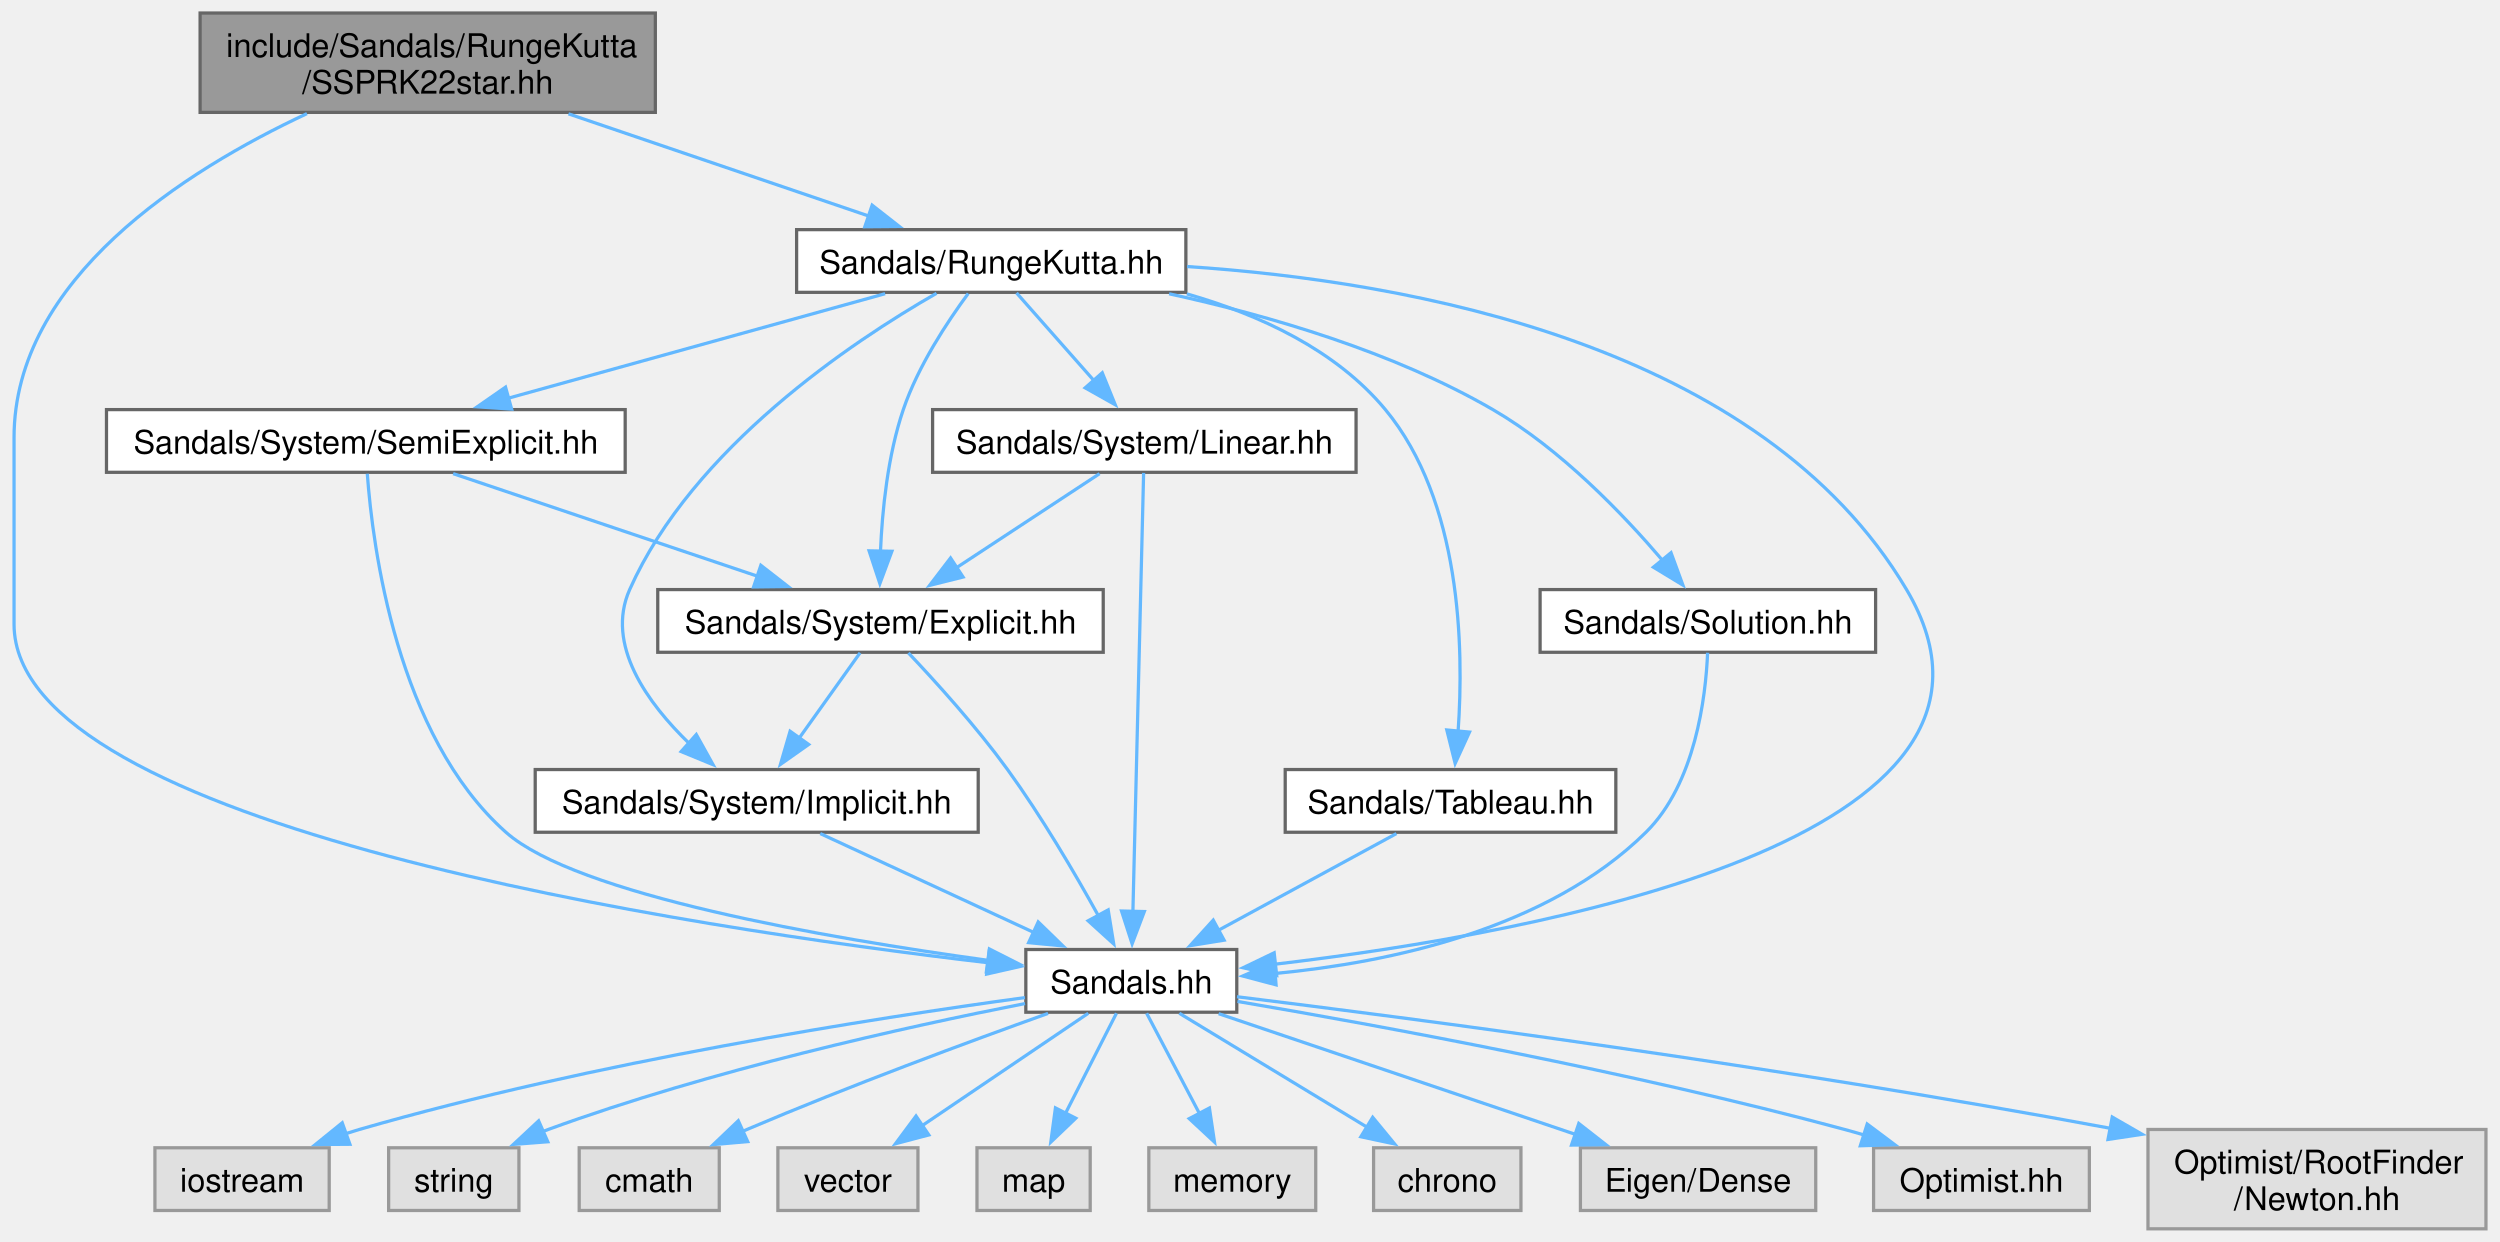
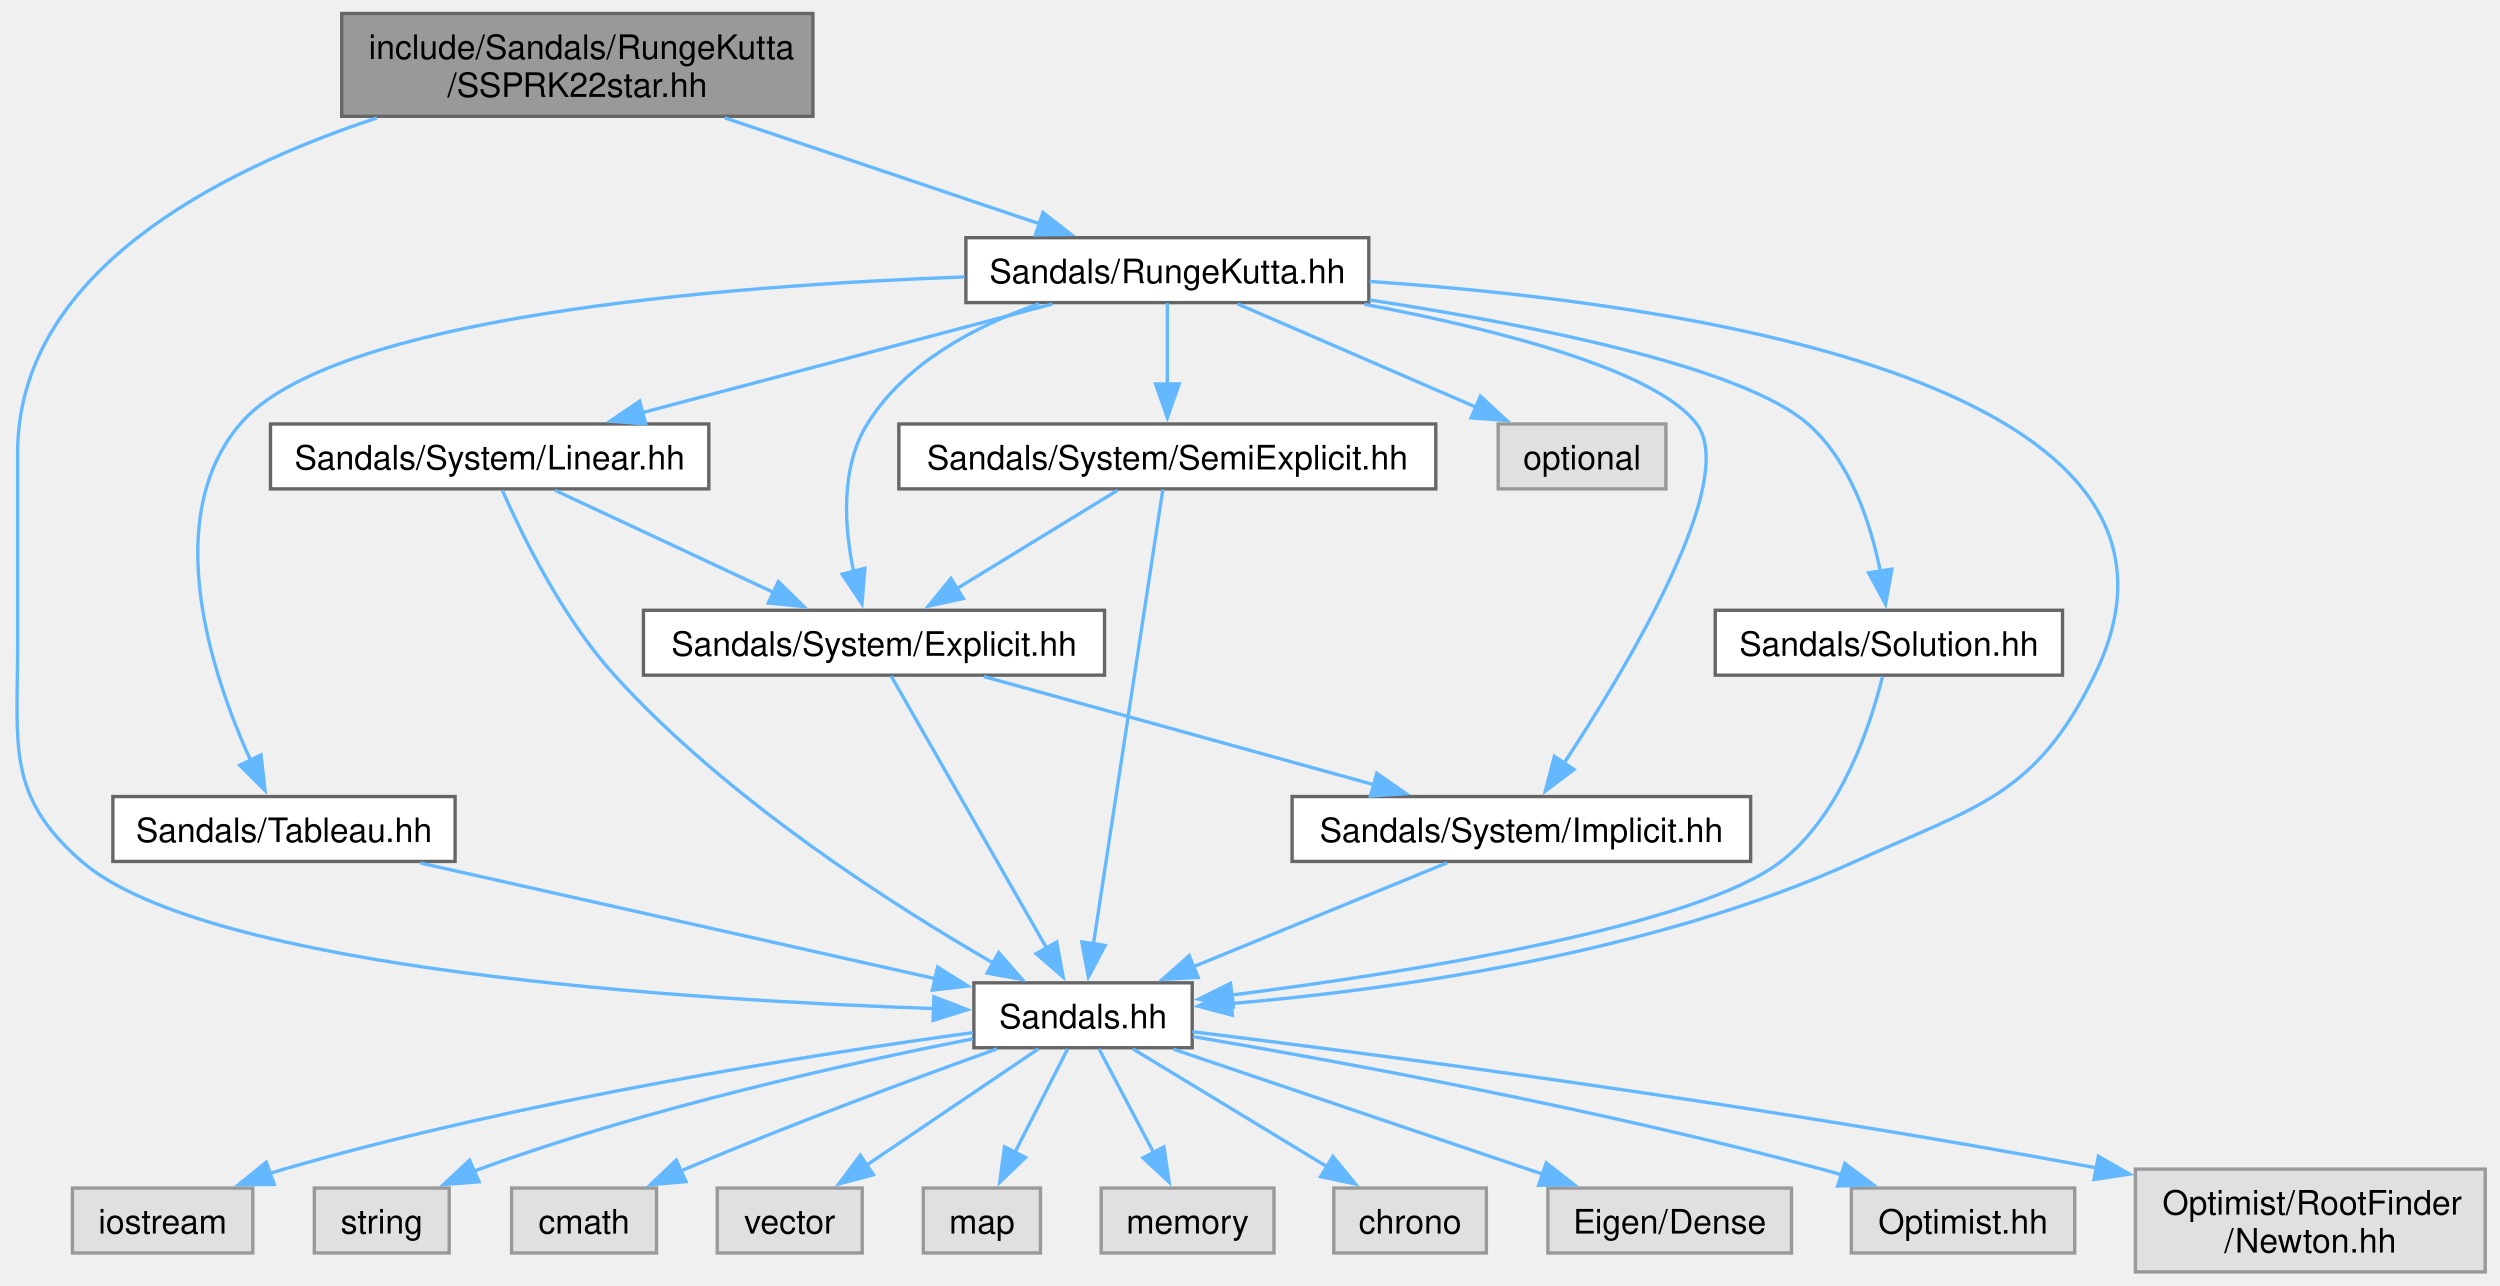
- <svg xmlns="http://www.w3.org/2000/svg" xmlns:xlink="http://www.w3.org/1999/xlink" width="767pt" height="381pt" viewBox="0.00 0.00 766.88 381.25">
+ <svg xmlns="http://www.w3.org/2000/svg" xmlns:xlink="http://www.w3.org/1999/xlink" width="741pt" height="381pt" viewBox="0.00 0.00 740.71 381.25">
  <g id="graph0" class="graph" transform="scale(1 1) rotate(0) translate(4 377.25)">
    <g id="Node000001" class="node">
      <g id="a_Node000001">
        <a xlink:title=" ">
-           <polygon fill="#999999" stroke="#666666" points="196.88,-373.25 57.12,-373.25 57.12,-342.75 196.88,-342.75 196.88,-373.25" />
-           <text text-anchor="start" x="65.12" y="-359.75" font-family="Helvetica,sans-Serif" font-size="10.00">include/Sandals/RungeKutta</text>
-           <text text-anchor="middle" x="127" y="-348.5" font-family="Helvetica,sans-Serif" font-size="10.00">/SSPRK22star.hh</text>
+           <polygon fill="#999999" stroke="#666666" points="236.71,-373.25 96.96,-373.25 96.96,-342.75 236.71,-342.75 236.71,-373.25" />
+           <text text-anchor="start" x="104.96" y="-359.75" font-family="Helvetica,sans-Serif" font-size="10.00">include/Sandals/RungeKutta</text>
+           <text text-anchor="middle" x="166.84" y="-348.5" font-family="Helvetica,sans-Serif" font-size="10.00">/SSPRK22star.hh</text>
        </a>
      </g>
    </g>
    <g id="Node000002" class="node">
      <g id="a_Node000002">
        <a xlink:href="_sandals_8hh.html" target="_top" xlink:title=" ">
-           <polygon fill="white" stroke="#666666" points="375.38,-85.75 310.62,-85.75 310.62,-66.5 375.38,-66.5 375.38,-85.75" />
-           <text text-anchor="middle" x="343" y="-72.25" font-family="Helvetica,sans-Serif" font-size="10.00">Sandals.hh</text>
+           <polygon fill="white" stroke="#666666" points="349.21,-85.75 284.46,-85.75 284.46,-66.5 349.21,-66.5 349.21,-85.75" />
+           <text text-anchor="middle" x="316.84" y="-72.25" font-family="Helvetica,sans-Serif" font-size="10.00">Sandals.hh</text>
        </a>
      </g>
    </g>
    <g id="edge1_Node000001_Node000002" class="edge">
      <g id="a_edge1_Node000001_Node000002">
        <a xlink:title=" ">
-           <path fill="none" stroke="#63b8ff" d="M89.92,-342.37C52.44,-324.86 0,-291.64 0,-242.88 0,-242.88 0,-242.88 0,-185.62 0,-123.56 206.74,-92.47 299.21,-81.66" />
-           <polygon fill="#63b8ff" stroke="#63b8ff" points="299.38,-85.17 308.92,-80.56 298.59,-78.21 299.38,-85.17" />
+           <path fill="none" stroke="#63b8ff" d="M107.38,-342.27C59.75,-326.5 0.84,-296.21 0.84,-242.88 0.84,-242.88 0.84,-242.88 0.84,-185.62 0.84,-156.01 -2.52,-141.18 19.84,-121.75 56.82,-89.61 199.58,-80.61 272.87,-78.1" />
+           <polygon fill="#63b8ff" stroke="#63b8ff" points="272.61,-81.61 282.5,-77.79 272.39,-74.61 272.61,-81.61" />
        </a>
      </g>
    </g>
    <g id="Node000013" class="node">
      <g id="a_Node000013">
        <a xlink:href="_runge_kutta_8hh.html" target="_top" xlink:title=" ">
-           <polygon fill="white" stroke="#666666" points="359.75,-306.75 240.25,-306.75 240.25,-287.5 359.75,-287.5 359.75,-306.75" />
-           <text text-anchor="middle" x="300" y="-293.25" font-family="Helvetica,sans-Serif" font-size="10.00">Sandals/RungeKutta.hh</text>
+           <polygon fill="white" stroke="#666666" points="401.59,-306.75 282.09,-306.75 282.09,-287.5 401.59,-287.5 401.59,-306.75" />
+           <text text-anchor="middle" x="341.84" y="-293.25" font-family="Helvetica,sans-Serif" font-size="10.00">Sandals/RungeKutta.hh</text>
        </a>
      </g>
    </g>
    <g id="edge12_Node000001_Node000013" class="edge">
      <g id="a_edge12_Node000001_Node000013">
        <a xlink:title=" ">
-           <path fill="none" stroke="#63b8ff" d="M170.21,-342.3C198.62,-332.63 235.43,-320.1 262.59,-310.86" />
-           <polygon fill="#63b8ff" stroke="#63b8ff" points="263.44,-314.26 271.78,-307.73 261.19,-307.64 263.44,-314.26" />
+           <path fill="none" stroke="#63b8ff" d="M210.55,-342.3C239.29,-332.63 276.52,-320.1 303.99,-310.86" />
+           <polygon fill="#63b8ff" stroke="#63b8ff" points="304.95,-314.23 313.31,-307.72 302.71,-307.59 304.95,-314.23" />
        </a>
      </g>
    </g>
    <g id="Node000003" class="node">
      <g id="a_Node000003">
        <a xlink:title=" ">
-           <polygon fill="#e0e0e0" stroke="#999999" points="96.75,-24.88 43.25,-24.88 43.25,-5.63 96.75,-5.63 96.75,-24.88" />
-           <text text-anchor="middle" x="70" y="-11.38" font-family="Helvetica,sans-Serif" font-size="10.00">iostream</text>
+           <polygon fill="#e0e0e0" stroke="#999999" points="70.59,-24.88 17.09,-24.88 17.09,-5.63 70.59,-5.63 70.59,-24.88" />
+           <text text-anchor="middle" x="43.84" y="-11.38" font-family="Helvetica,sans-Serif" font-size="10.00">iostream</text>
        </a>
      </g>
    </g>
    <g id="edge2_Node000002_Node000003" class="edge">
      <g id="a_edge2_Node000002_Node000003">
        <a xlink:title=" ">
-           <path fill="none" stroke="#63b8ff" d="M310.34,-70.99C264.21,-64.69 177.59,-51.2 106,-30.5 104.62,-30.1 103.22,-29.67 101.81,-29.21" />
-           <polygon fill="#63b8ff" stroke="#63b8ff" points="103.11,-25.96 92.51,-25.88 100.75,-32.55 103.11,-25.96" />
+           <path fill="none" stroke="#63b8ff" d="M284.18,-70.99C238.05,-64.69 151.43,-51.2 79.84,-30.5 78.46,-30.1 77.06,-29.67 75.65,-29.21" />
+           <polygon fill="#63b8ff" stroke="#63b8ff" points="76.95,-25.96 66.35,-25.88 74.59,-32.55 76.95,-25.96" />
        </a>
      </g>
    </g>
    <g id="Node000004" class="node">
      <g id="a_Node000004">
        <a xlink:title=" ">
-           <polygon fill="#e0e0e0" stroke="#999999" points="155,-24.88 115,-24.88 115,-5.63 155,-5.63 155,-24.88" />
-           <text text-anchor="middle" x="135" y="-11.38" font-family="Helvetica,sans-Serif" font-size="10.00">string</text>
+           <polygon fill="#e0e0e0" stroke="#999999" points="128.84,-24.88 88.84,-24.88 88.84,-5.63 128.84,-5.63 128.84,-24.88" />
+           <text text-anchor="middle" x="108.84" y="-11.38" font-family="Helvetica,sans-Serif" font-size="10.00">string</text>
        </a>
      </g>
    </g>
    <g id="edge3_Node000002_Node000004" class="edge">
      <g id="a_edge3_Node000002_Node000004">
        <a xlink:title=" ">
-           <path fill="none" stroke="#63b8ff" d="M310.37,-69.16C274.01,-62.02 213.78,-48.7 164,-30.5 163.37,-30.27 162.74,-30.03 162.11,-29.79" />
-           <polygon fill="#63b8ff" stroke="#63b8ff" points="163.86,-26.73 153.3,-25.92 161.05,-33.14 163.86,-26.73" />
+           <path fill="none" stroke="#63b8ff" d="M284.21,-69.16C247.85,-62.02 187.62,-48.7 137.84,-30.5 137.21,-30.27 136.58,-30.03 135.95,-29.79" />
+           <polygon fill="#63b8ff" stroke="#63b8ff" points="137.7,-26.73 127.14,-25.92 134.88,-33.14 137.7,-26.73" />
        </a>
      </g>
    </g>
    <g id="Node000005" class="node">
      <g id="a_Node000005">
        <a xlink:title=" ">
-           <polygon fill="#e0e0e0" stroke="#999999" points="216.5,-24.88 173.5,-24.88 173.5,-5.63 216.5,-5.63 216.5,-24.88" />
-           <text text-anchor="middle" x="195" y="-11.38" font-family="Helvetica,sans-Serif" font-size="10.00">cmath</text>
+           <polygon fill="#e0e0e0" stroke="#999999" points="190.34,-24.88 147.34,-24.88 147.34,-5.63 190.34,-5.63 190.34,-24.88" />
+           <text text-anchor="middle" x="168.84" y="-11.38" font-family="Helvetica,sans-Serif" font-size="10.00">cmath</text>
        </a>
      </g>
    </g>
    <g id="edge4_Node000002_Node000005" class="edge">
      <g id="a_edge4_Node000002_Node000005">
        <a xlink:title=" ">
-           <path fill="none" stroke="#63b8ff" d="M317.44,-66.14C293.38,-57.53 256.44,-43.88 225,-30.5 224.52,-30.3 224.04,-30.09 223.56,-29.88" />
-           <polygon fill="#63b8ff" stroke="#63b8ff" points="225.23,-26.79 214.67,-25.86 222.34,-33.17 225.23,-26.79" />
+           <path fill="none" stroke="#63b8ff" d="M291.28,-66.14C267.22,-57.53 230.28,-43.88 198.84,-30.5 198.36,-30.3 197.88,-30.09 197.4,-29.88" />
+           <polygon fill="#63b8ff" stroke="#63b8ff" points="199.07,-26.79 188.51,-25.86 196.18,-33.17 199.07,-26.79" />
        </a>
      </g>
    </g>
    <g id="Node000006" class="node">
      <g id="a_Node000006">
        <a xlink:title=" ">
-           <polygon fill="#e0e0e0" stroke="#999999" points="277.5,-24.88 234.5,-24.88 234.5,-5.63 277.5,-5.63 277.5,-24.88" />
-           <text text-anchor="middle" x="256" y="-11.38" font-family="Helvetica,sans-Serif" font-size="10.00">vector</text>
+           <polygon fill="#e0e0e0" stroke="#999999" points="251.34,-24.88 208.34,-24.88 208.34,-5.63 251.34,-5.63 251.34,-24.88" />
+           <text text-anchor="middle" x="229.84" y="-11.38" font-family="Helvetica,sans-Serif" font-size="10.00">vector</text>
        </a>
      </g>
    </g>
    <g id="edge5_Node000002_Node000006" class="edge">
      <g id="a_edge5_Node000002_Node000006">
        <a xlink:title=" ">
-           <path fill="none" stroke="#63b8ff" d="M329.79,-66.18C316.25,-57.02 294.93,-42.59 278.68,-31.6" />
-           <polygon fill="#63b8ff" stroke="#63b8ff" points="280.83,-28.83 270.59,-26.12 276.91,-34.63 280.83,-28.83" />
+           <path fill="none" stroke="#63b8ff" d="M303.63,-66.18C290.08,-57.02 268.77,-42.59 252.52,-31.6" />
+           <polygon fill="#63b8ff" stroke="#63b8ff" points="254.67,-28.83 244.43,-26.12 250.75,-34.63 254.67,-28.83" />
        </a>
      </g>
    </g>
    <g id="Node000007" class="node">
      <g id="a_Node000007">
        <a xlink:title=" ">
-           <polygon fill="#e0e0e0" stroke="#999999" points="330.38,-24.88 295.62,-24.88 295.62,-5.63 330.38,-5.63 330.38,-24.88" />
-           <text text-anchor="middle" x="313" y="-11.38" font-family="Helvetica,sans-Serif" font-size="10.00">map</text>
+           <polygon fill="#e0e0e0" stroke="#999999" points="304.21,-24.88 269.46,-24.88 269.46,-5.63 304.21,-5.63 304.21,-24.88" />
+           <text text-anchor="middle" x="286.84" y="-11.38" font-family="Helvetica,sans-Serif" font-size="10.00">map</text>
        </a>
      </g>
    </g>
    <g id="edge6_Node000002_Node000007" class="edge">
      <g id="a_edge6_Node000002_Node000007">
        <a xlink:title=" ">
-           <path fill="none" stroke="#63b8ff" d="M338.44,-66.18C334.3,-58.06 328.05,-45.79 322.79,-35.45" />
-           <polygon fill="#63b8ff" stroke="#63b8ff" points="325.95,-33.95 318.29,-26.62 319.71,-37.12 325.95,-33.95" />
+           <path fill="none" stroke="#63b8ff" d="M312.28,-66.18C308.14,-58.06 301.89,-45.79 296.62,-35.45" />
+           <polygon fill="#63b8ff" stroke="#63b8ff" points="299.78,-33.95 292.13,-26.62 293.55,-37.12 299.78,-33.95" />
        </a>
      </g>
    </g>
    <g id="Node000008" class="node">
      <g id="a_Node000008">
        <a xlink:title=" ">
-           <polygon fill="#e0e0e0" stroke="#999999" points="399.62,-24.88 348.38,-24.88 348.38,-5.63 399.62,-5.63 399.62,-24.88" />
-           <text text-anchor="middle" x="374" y="-11.38" font-family="Helvetica,sans-Serif" font-size="10.00">memory</text>
+           <polygon fill="#e0e0e0" stroke="#999999" points="373.46,-24.88 322.21,-24.88 322.21,-5.63 373.46,-5.63 373.46,-24.88" />
+           <text text-anchor="middle" x="347.84" y="-11.38" font-family="Helvetica,sans-Serif" font-size="10.00">memory</text>
        </a>
      </g>
    </g>
    <g id="edge7_Node000002_Node000008" class="edge">
      <g id="a_edge7_Node000002_Node000008">
        <a xlink:title=" ">
-           <path fill="none" stroke="#63b8ff" d="M347.71,-66.18C351.99,-58.06 358.44,-45.79 363.89,-35.45" />
-           <polygon fill="#63b8ff" stroke="#63b8ff" points="366.98,-37.09 368.54,-26.62 360.79,-33.83 366.98,-37.09" />
+           <path fill="none" stroke="#63b8ff" d="M321.55,-66.18C325.83,-58.06 332.28,-45.79 337.73,-35.45" />
+           <polygon fill="#63b8ff" stroke="#63b8ff" points="340.82,-37.09 342.38,-26.62 334.63,-33.83 340.82,-37.09" />
        </a>
      </g>
    </g>
    <g id="Node000009" class="node">
      <g id="a_Node000009">
        <a xlink:title=" ">
-           <polygon fill="#e0e0e0" stroke="#999999" points="462.62,-24.88 417.38,-24.88 417.38,-5.63 462.62,-5.63 462.62,-24.88" />
-           <text text-anchor="middle" x="440" y="-11.38" font-family="Helvetica,sans-Serif" font-size="10.00">chrono</text>
+           <polygon fill="#e0e0e0" stroke="#999999" points="436.46,-24.88 391.21,-24.88 391.21,-5.63 436.46,-5.63 436.46,-24.88" />
+           <text text-anchor="middle" x="413.84" y="-11.38" font-family="Helvetica,sans-Serif" font-size="10.00">chrono</text>
        </a>
      </g>
    </g>
    <g id="edge8_Node000002_Node000009" class="edge">
      <g id="a_edge8_Node000002_Node000009">
        <a xlink:title=" ">
-           <path fill="none" stroke="#63b8ff" d="M357.73,-66.18C373.04,-56.89 397.27,-42.19 415.47,-31.14" />
-           <polygon fill="#63b8ff" stroke="#63b8ff" points="417.1,-34.24 423.84,-26.06 413.47,-28.26 417.1,-34.24" />
+           <path fill="none" stroke="#63b8ff" d="M331.57,-66.18C346.88,-56.89 371.11,-42.19 389.31,-31.14" />
+           <polygon fill="#63b8ff" stroke="#63b8ff" points="390.94,-34.24 397.67,-26.06 387.31,-28.26 390.94,-34.24" />
        </a>
      </g>
    </g>
    <g id="Node000010" class="node">
      <g id="a_Node000010">
        <a xlink:title=" ">
-           <polygon fill="#e0e0e0" stroke="#999999" points="553.12,-24.88 480.88,-24.88 480.88,-5.63 553.12,-5.63 553.12,-24.88" />
-           <text text-anchor="middle" x="517" y="-11.38" font-family="Helvetica,sans-Serif" font-size="10.00">Eigen/Dense</text>
+           <polygon fill="#e0e0e0" stroke="#999999" points="526.96,-24.88 454.71,-24.88 454.71,-5.63 526.96,-5.63 526.96,-24.88" />
+           <text text-anchor="middle" x="490.84" y="-11.38" font-family="Helvetica,sans-Serif" font-size="10.00">Eigen/Dense</text>
        </a>
      </g>
    </g>
    <g id="edge9_Node000002_Node000010" class="edge">
      <g id="a_edge9_Node000002_Node000010">
        <a xlink:title=" ">
-           <path fill="none" stroke="#63b8ff" d="M369.81,-66.05C399.18,-56.11 446.52,-40.1 479.56,-28.92" />
-           <polygon fill="#63b8ff" stroke="#63b8ff" points="480.38,-32.34 488.73,-25.82 478.14,-25.71 480.38,-32.34" />
+           <path fill="none" stroke="#63b8ff" d="M343.65,-66.05C373.02,-56.11 420.36,-40.1 453.39,-28.92" />
+           <polygon fill="#63b8ff" stroke="#63b8ff" points="454.22,-32.34 462.57,-25.82 451.97,-25.71 454.22,-32.34" />
        </a>
      </g>
    </g>
    <g id="Node000011" class="node">
      <g id="a_Node000011">
        <a xlink:title=" ">
-           <polygon fill="#e0e0e0" stroke="#999999" points="637.12,-24.88 570.88,-24.88 570.88,-5.63 637.12,-5.63 637.12,-24.88" />
-           <text text-anchor="middle" x="604" y="-11.38" font-family="Helvetica,sans-Serif" font-size="10.00">Optimist.hh</text>
+           <polygon fill="#e0e0e0" stroke="#999999" points="610.96,-24.88 544.71,-24.88 544.71,-5.63 610.96,-5.63 610.96,-24.88" />
+           <text text-anchor="middle" x="577.84" y="-11.38" font-family="Helvetica,sans-Serif" font-size="10.00">Optimist.hh</text>
        </a>
      </g>
    </g>
    <g id="edge10_Node000002_Node000011" class="edge">
      <g id="a_edge10_Node000002_Node000011">
        <a xlink:title=" ">
-           <path fill="none" stroke="#63b8ff" d="M375.58,-69.81C418.63,-62.49 496.64,-48.17 562,-30.5 563.98,-29.97 566,-29.39 568.03,-28.78" />
-           <polygon fill="#63b8ff" stroke="#63b8ff" points="568.92,-32.17 577.4,-25.82 566.81,-25.5 568.92,-32.17" />
+           <path fill="none" stroke="#63b8ff" d="M349.42,-69.81C392.47,-62.49 470.48,-48.17 535.84,-30.5 537.82,-29.97 539.84,-29.39 541.87,-28.78" />
+           <polygon fill="#63b8ff" stroke="#63b8ff" points="542.76,-32.17 551.24,-25.82 540.65,-25.5 542.76,-32.17" />
        </a>
      </g>
    </g>
    <g id="Node000012" class="node">
      <g id="a_Node000012">
        <a xlink:title=" ">
-           <polygon fill="#e0e0e0" stroke="#999999" points="758.88,-30.5 655.12,-30.5 655.12,0 758.88,0 758.88,-30.5" />
-           <text text-anchor="start" x="663.12" y="-17" font-family="Helvetica,sans-Serif" font-size="10.00">Optimist/RootFinder</text>
-           <text text-anchor="middle" x="707" y="-5.75" font-family="Helvetica,sans-Serif" font-size="10.00">/Newton.hh</text>
+           <polygon fill="#e0e0e0" stroke="#999999" points="732.71,-30.5 628.96,-30.5 628.96,0 732.71,0 732.71,-30.5" />
+           <text text-anchor="start" x="636.96" y="-17" font-family="Helvetica,sans-Serif" font-size="10.00">Optimist/RootFinder</text>
+           <text text-anchor="middle" x="680.84" y="-5.75" font-family="Helvetica,sans-Serif" font-size="10.00">/Newton.hh</text>
        </a>
      </g>
    </g>
    <g id="edge11_Node000002_Node000012" class="edge">
      <g id="a_edge11_Node000002_Node000012">
        <a xlink:title=" ">
-           <path fill="none" stroke="#63b8ff" d="M375.44,-71.25C429.09,-64.64 539.91,-50.18 643.52,-30.87" />
-           <polygon fill="#63b8ff" stroke="#63b8ff" points="644.15,-34.31 653.33,-29.02 642.85,-27.44 644.15,-34.31" />
-         </a>
-       </g>
-     </g>
-     <g id="edge13_Node000013_Node000002" class="edge">
-       <g id="a_edge13_Node000013_Node000002">
-         <a xlink:title=" ">
-           <path fill="none" stroke="#63b8ff" d="M360.15,-295.42C428.53,-290.88 536.45,-271.41 581,-196.25 626.53,-119.44 467.71,-90.71 387.1,-81.24" />
-           <polygon fill="#63b8ff" stroke="#63b8ff" points="387.64,-77.78 377.31,-80.15 386.86,-84.74 387.64,-77.78" />
+           <path fill="none" stroke="#63b8ff" d="M349.27,-71.25C402.93,-64.64 513.74,-50.18 617.36,-30.87" />
+           <polygon fill="#63b8ff" stroke="#63b8ff" points="617.99,-34.31 627.17,-29.02 616.69,-27.44 617.99,-34.31" />
+         </a>
+       </g>
+     </g>
+     <g id="edge14_Node000013_Node000002" class="edge">
+       <g id="a_edge14_Node000013_Node000002">
+         <a xlink:title=" ">
+           <path fill="none" stroke="#63b8ff" d="M401.81,-293.78C494.92,-287.43 659.35,-263.94 616.84,-177 599.28,-141.08 582.24,-138.3 545.84,-121.75 485.34,-94.23 408.31,-83.66 360.8,-79.61" />
+           <polygon fill="#63b8ff" stroke="#63b8ff" points="361.14,-76.13 350.89,-78.83 360.59,-83.1 361.14,-76.13" />
        </a>
      </g>
    </g>
    <g id="Node000014" class="node">
      <g id="a_Node000014">
-         <a xlink:href="_implicit_8hh.html" target="_top" xlink:title=" ">
-           <polygon fill="white" stroke="#666666" points="296,-141 160,-141 160,-121.75 296,-121.75 296,-141" />
-           <text text-anchor="middle" x="228" y="-127.5" font-family="Helvetica,sans-Serif" font-size="10.00">Sandals/System/Implicit.hh</text>
-         </a>
-       </g>
-     </g>
-     <g id="edge14_Node000013_Node000014" class="edge">
-       <g id="a_edge14_Node000013_Node000014">
-         <a xlink:title=" ">
-           <path fill="none" stroke="#63b8ff" d="M283.2,-287.21C257.26,-272.35 208.41,-239.82 189,-196.25 181.45,-179.31 194.45,-161.4 207.42,-148.87" />
-           <polygon fill="#63b8ff" stroke="#63b8ff" points="209.45,-151.75 214.6,-142.49 204.8,-146.52 209.45,-151.75" />
+         <a xlink:title=" ">
+           <polygon fill="#e0e0e0" stroke="#999999" points="489.71,-251.5 439.96,-251.5 439.96,-232.25 489.71,-232.25 489.71,-251.5" />
+           <text text-anchor="middle" x="464.84" y="-238" font-family="Helvetica,sans-Serif" font-size="10.00">optional</text>
+         </a>
+       </g>
+     </g>
+     <g id="edge13_Node000013_Node000014" class="edge">
+       <g id="a_edge13_Node000013_Node000014">
+         <a xlink:title=" ">
+           <path fill="none" stroke="#63b8ff" d="M362.7,-287.09C382.14,-278.68 411.38,-266.02 433.6,-256.4" />
+           <polygon fill="#63b8ff" stroke="#63b8ff" points="434.7,-259.74 442.48,-252.55 431.92,-253.31 434.7,-259.74" />
        </a>
      </g>
    </g>
    <g id="Node000015" class="node">
      <g id="a_Node000015">
-         <a xlink:href="_explicit_8hh.html" target="_top" xlink:title=" ">
-           <polygon fill="white" stroke="#666666" points="334.38,-196.25 197.62,-196.25 197.62,-177 334.38,-177 334.38,-196.25" />
-           <text text-anchor="middle" x="266" y="-182.75" font-family="Helvetica,sans-Serif" font-size="10.00">Sandals/System/Explicit.hh</text>
-         </a>
-       </g>
-     </g>
-     <g id="edge16_Node000013_Node000015" class="edge">
-       <g id="a_edge16_Node000013_Node000015">
-         <a xlink:title=" ">
-           <path fill="none" stroke="#63b8ff" d="M292.93,-287.14C286.57,-278.52 277.53,-264.88 273,-251.5 268.22,-237.39 266.52,-220.63 265.99,-207.82" />
-           <polygon fill="#63b8ff" stroke="#63b8ff" points="269.5,-208.01 265.81,-198.08 262.5,-208.14 269.5,-208.01" />
+         <a xlink:href="_implicit_8hh.html" target="_top" xlink:title=" ">
+           <polygon fill="white" stroke="#666666" points="514.84,-141 378.84,-141 378.84,-121.75 514.84,-121.75 514.84,-141" />
+           <text text-anchor="middle" x="446.84" y="-127.5" font-family="Helvetica,sans-Serif" font-size="10.00">Sandals/System/Implicit.hh</text>
+         </a>
+       </g>
+     </g>
+     <g id="edge15_Node000013_Node000015" class="edge">
+       <g id="a_edge15_Node000013_Node000015">
+         <a xlink:title=" ">
+           <path fill="none" stroke="#63b8ff" d="M400.3,-287.01C439.73,-279.53 486.71,-267.55 498.84,-251.5 511.44,-234.82 478.57,-179.9 459.45,-150.82" />
+           <polygon fill="#63b8ff" stroke="#63b8ff" points="462.45,-149.01 453.97,-142.65 456.63,-152.91 462.45,-149.01" />
        </a>
      </g>
    </g>
    <g id="Node000016" class="node">
      <g id="a_Node000016">
-         <a xlink:href="_semi_explicit_8hh.html" target="_top" xlink:title=" ">
-           <polygon fill="white" stroke="#666666" points="187.62,-251.5 28.38,-251.5 28.38,-232.25 187.62,-232.25 187.62,-251.5" />
-           <text text-anchor="middle" x="108" y="-238" font-family="Helvetica,sans-Serif" font-size="10.00">Sandals/System/SemiExplicit.hh</text>
-         </a>
-       </g>
-     </g>
-     <g id="edge19_Node000013_Node000016" class="edge">
-       <g id="a_edge19_Node000013_Node000016">
-         <a xlink:title=" ">
-           <path fill="none" stroke="#63b8ff" d="M267.43,-287.09C235.57,-278.26 186.84,-264.74 151.64,-254.98" />
-           <polygon fill="#63b8ff" stroke="#63b8ff" points="152.76,-251.66 142.19,-252.36 150.89,-258.4 152.76,-251.66" />
+         <a xlink:href="_explicit_8hh.html" target="_top" xlink:title=" ">
+           <polygon fill="white" stroke="#666666" points="323.21,-196.25 186.46,-196.25 186.46,-177 323.21,-177 323.21,-196.25" />
+           <text text-anchor="middle" x="254.84" y="-182.75" font-family="Helvetica,sans-Serif" font-size="10.00">Sandals/System/Explicit.hh</text>
+         </a>
+       </g>
+     </g>
+     <g id="edge17_Node000013_Node000016" class="edge">
+       <g id="a_edge17_Node000013_Node000016">
+         <a xlink:title=" ">
+           <path fill="none" stroke="#63b8ff" d="M303.78,-287.16C284.99,-280.6 264.01,-269.59 252.84,-251.5 244.81,-238.49 246,-220.98 248.82,-207.58" />
+           <polygon fill="#63b8ff" stroke="#63b8ff" points="252.14,-208.7 251.26,-198.14 245.37,-206.95 252.14,-208.7" />
        </a>
      </g>
    </g>
    <g id="Node000017" class="node">
      <g id="a_Node000017">
-         <a xlink:href="_linear_8hh.html" target="_top" xlink:title=" ">
-           <polygon fill="white" stroke="#666666" points="412,-251.5 282,-251.5 282,-232.25 412,-232.25 412,-251.5" />
-           <text text-anchor="middle" x="347" y="-238" font-family="Helvetica,sans-Serif" font-size="10.00">Sandals/System/Linear.hh</text>
-         </a>
-       </g>
-     </g>
-     <g id="edge22_Node000013_Node000017" class="edge">
-       <g id="a_edge22_Node000013_Node000017">
-         <a xlink:title=" ">
-           <path fill="none" stroke="#63b8ff" d="M307.76,-287.33C314.19,-280.05 323.51,-269.48 331.46,-260.48" />
-           <polygon fill="#63b8ff" stroke="#63b8ff" points="334.08,-262.81 338.07,-252.99 328.83,-258.18 334.08,-262.81" />
+         <a xlink:href="_semi_explicit_8hh.html" target="_top" xlink:title=" ">
+           <polygon fill="white" stroke="#666666" points="421.46,-251.5 262.21,-251.5 262.21,-232.25 421.46,-232.25 421.46,-251.5" />
+           <text text-anchor="middle" x="341.84" y="-238" font-family="Helvetica,sans-Serif" font-size="10.00">Sandals/System/SemiExplicit.hh</text>
+         </a>
+       </g>
+     </g>
+     <g id="edge20_Node000013_Node000017" class="edge">
+       <g id="a_edge20_Node000013_Node000017">
+         <a xlink:title=" ">
+           <path fill="none" stroke="#63b8ff" d="M341.84,-287.33C341.84,-280.82 341.84,-271.67 341.84,-263.37" />
+           <polygon fill="#63b8ff" stroke="#63b8ff" points="345.34,-263.37 341.84,-253.37 338.34,-263.37 345.34,-263.37" />
        </a>
      </g>
    </g>
    <g id="Node000018" class="node">
      <g id="a_Node000018">
-         <a xlink:href="_tableau_8hh.html" target="_top" xlink:title=" ">
-           <polygon fill="white" stroke="#666666" points="491.75,-141 390.25,-141 390.25,-121.75 491.75,-121.75 491.75,-141" />
-           <text text-anchor="middle" x="441" y="-127.5" font-family="Helvetica,sans-Serif" font-size="10.00">Sandals/Tableau.hh</text>
-         </a>
-       </g>
-     </g>
-     <g id="edge25_Node000013_Node000018" class="edge">
-       <g id="a_edge25_Node000013_Node000018">
-         <a xlink:title=" ">
-           <path fill="none" stroke="#63b8ff" d="M360.03,-287.03C382.29,-280.67 405.79,-269.86 421,-251.5 444.23,-223.46 445.15,-178.64 443.33,-152.72" />
-           <polygon fill="#63b8ff" stroke="#63b8ff" points="446.83,-152.5 442.42,-142.87 439.86,-153.15 446.83,-152.5" />
+         <a xlink:href="_linear_8hh.html" target="_top" xlink:title=" ">
+           <polygon fill="white" stroke="#666666" points="205.84,-251.5 75.84,-251.5 75.84,-232.25 205.84,-232.25 205.84,-251.5" />
+           <text text-anchor="middle" x="140.84" y="-238" font-family="Helvetica,sans-Serif" font-size="10.00">Sandals/System/Linear.hh</text>
+         </a>
+       </g>
+     </g>
+     <g id="edge23_Node000013_Node000018" class="edge">
+       <g id="a_edge23_Node000013_Node000018">
+         <a xlink:title=" ">
+           <path fill="none" stroke="#63b8ff" d="M307.74,-287.09C274.25,-278.22 222.94,-264.62 186.05,-254.85" />
+           <polygon fill="#63b8ff" stroke="#63b8ff" points="187.13,-251.52 176.57,-252.34 185.34,-258.28 187.13,-251.52" />
        </a>
      </g>
    </g>
    <g id="Node000019" class="node">
      <g id="a_Node000019">
+         <a xlink:href="_tableau_8hh.html" target="_top" xlink:title=" ">
+           <polygon fill="white" stroke="#666666" points="130.59,-141 29.09,-141 29.09,-121.75 130.59,-121.75 130.59,-141" />
+           <text text-anchor="middle" x="79.84" y="-127.5" font-family="Helvetica,sans-Serif" font-size="10.00">Sandals/Tableau.hh</text>
+         </a>
+       </g>
+     </g>
+     <g id="edge26_Node000013_Node000019" class="edge">
+       <g id="a_edge26_Node000013_Node000019">
+         <a xlink:title=" ">
+           <path fill="none" stroke="#63b8ff" d="M281.78,-295.12C209.34,-292.49 93.87,-283.27 66.84,-251.5 43,-223.48 58.3,-177.33 70.04,-151.47" />
+           <polygon fill="#63b8ff" stroke="#63b8ff" points="73.02,-153.33 74.22,-142.81 66.72,-150.29 73.02,-153.33" />
+         </a>
+       </g>
+     </g>
+     <g id="Node000020" class="node">
+       <g id="a_Node000020">
        <a xlink:href="_solution_8hh.html" target="_top" xlink:title=" ">
-           <polygon fill="white" stroke="#666666" points="571.5,-196.25 468.5,-196.25 468.5,-177 571.5,-177 571.5,-196.25" />
-           <text text-anchor="middle" x="520" y="-182.75" font-family="Helvetica,sans-Serif" font-size="10.00">Sandals/Solution.hh</text>
-         </a>
-       </g>
-     </g>
-     <g id="edge27_Node000013_Node000019" class="edge">
-       <g id="a_edge27_Node000013_Node000019">
-         <a xlink:title=" ">
-           <path fill="none" stroke="#63b8ff" d="M354.61,-287.06C385.28,-280.36 423.42,-269.24 454,-251.5 474.82,-239.43 494.03,-219.38 506.3,-204.97" />
-           <polygon fill="#63b8ff" stroke="#63b8ff" points="508.69,-207.57 512.34,-197.62 503.28,-203.12 508.69,-207.57" />
-         </a>
-       </g>
-     </g>
-     <g id="edge15_Node000014_Node000002" class="edge">
-       <g id="a_edge15_Node000014_Node000002">
-         <a xlink:title=" ">
-           <path fill="none" stroke="#63b8ff" d="M247.51,-121.34C265.52,-113 292.52,-100.5 313.23,-90.91" />
-           <polygon fill="#63b8ff" stroke="#63b8ff" points="314.42,-94.22 322.02,-86.84 311.48,-87.86 314.42,-94.22" />
-         </a>
-       </g>
-     </g>
-     <g id="edge17_Node000015_Node000002" class="edge">
-       <g id="a_edge17_Node000015_Node000002">
-         <a xlink:title=" ">
-           <path fill="none" stroke="#63b8ff" d="M274.57,-176.8C282.84,-168.07 295.46,-154.16 305,-141 315.43,-126.62 325.63,-109.23 332.83,-96.23" />
-           <polygon fill="#63b8ff" stroke="#63b8ff" points="335.9,-97.91 337.6,-87.45 329.75,-94.57 335.9,-97.91" />
-         </a>
-       </g>
-     </g>
-     <g id="edge18_Node000015_Node000014" class="edge">
-       <g id="a_edge18_Node000015_Node000014">
-         <a xlink:title=" ">
-           <path fill="none" stroke="#63b8ff" d="M259.73,-176.83C254.64,-169.71 247.3,-159.43 240.97,-150.55" />
-           <polygon fill="#63b8ff" stroke="#63b8ff" points="243.95,-148.7 235.29,-142.59 238.25,-152.76 243.95,-148.7" />
-         </a>
-       </g>
-     </g>
-     <g id="edge20_Node000016_Node000002" class="edge">
-       <g id="a_edge20_Node000016_Node000002">
-         <a xlink:title=" ">
-           <path fill="none" stroke="#63b8ff" d="M108.45,-231.81C110.07,-209.5 117.47,-151.54 151,-121.75 172.61,-102.55 249.33,-89.26 299,-82.43" />
-           <polygon fill="#63b8ff" stroke="#63b8ff" points="299.43,-85.91 308.88,-81.12 298.51,-78.97 299.43,-85.91" />
-         </a>
-       </g>
-     </g>
-     <g id="edge21_Node000016_Node000015" class="edge">
-       <g id="a_edge21_Node000016_Node000015">
-         <a xlink:title=" ">
-           <path fill="none" stroke="#63b8ff" d="M134.8,-231.84C160.45,-223.2 199.39,-210.07 228.19,-200.37" />
-           <polygon fill="#63b8ff" stroke="#63b8ff" points="229.27,-203.7 237.63,-197.19 227.04,-197.06 229.27,-203.7" />
-         </a>
-       </g>
-     </g>
-     <g id="edge23_Node000017_Node000002" class="edge">
-       <g id="a_edge23_Node000017_Node000002">
-         <a xlink:title=" ">
-           <path fill="none" stroke="#63b8ff" d="M346.78,-232.07C346.17,-206.75 344.37,-133.25 343.49,-97.34" />
-           <polygon fill="#63b8ff" stroke="#63b8ff" points="347,-97.4 343.25,-87.49 340,-97.57 347,-97.4" />
-         </a>
-       </g>
-     </g>
-     <g id="edge24_Node000017_Node000015" class="edge">
-       <g id="a_edge24_Node000017_Node000015">
-         <a xlink:title=" ">
-           <path fill="none" stroke="#63b8ff" d="M333.26,-231.84C321.27,-223.96 303.63,-212.36 289.42,-203.02" />
-           <polygon fill="#63b8ff" stroke="#63b8ff" points="291.35,-200.1 281.07,-197.53 287.51,-205.95 291.35,-200.1" />
-         </a>
-       </g>
-     </g>
-     <g id="edge26_Node000018_Node000002" class="edge">
-       <g id="a_edge26_Node000018_Node000002">
-         <a xlink:title=" ">
-           <path fill="none" stroke="#63b8ff" d="M424.38,-121.34C409.31,-113.16 386.86,-100.96 369.35,-91.44" />
-           <polygon fill="#63b8ff" stroke="#63b8ff" points="371.49,-88.62 361.04,-86.93 368.15,-94.77 371.49,-88.62" />
-         </a>
-       </g>
-     </g>
-     <g id="edge28_Node000019_Node000002" class="edge">
-       <g id="a_edge28_Node000019_Node000002">
-         <a xlink:title=" ">
-           <path fill="none" stroke="#63b8ff" d="M519.93,-176.86C519.34,-163.16 516.16,-136.7 501,-121.75 470.82,-91.99 422.4,-81.75 387.1,-78.39" />
-           <polygon fill="#63b8ff" stroke="#63b8ff" points="387.44,-74.9 377.19,-77.61 386.89,-81.88 387.44,-74.9" />
+           <polygon fill="white" stroke="#666666" points="607.34,-196.25 504.34,-196.25 504.34,-177 607.34,-177 607.34,-196.25" />
+           <text text-anchor="middle" x="555.84" y="-182.75" font-family="Helvetica,sans-Serif" font-size="10.00">Sandals/Solution.hh</text>
+         </a>
+       </g>
+     </g>
+     <g id="edge28_Node000013_Node000020" class="edge">
+       <g id="a_edge28_Node000013_Node000020">
+         <a xlink:title=" ">
+           <path fill="none" stroke="#63b8ff" d="M401.81,-288.29C449.97,-280.88 512.62,-268.39 531.84,-251.5 544.5,-240.37 550.5,-221.88 553.34,-207.64" />
+           <polygon fill="#63b8ff" stroke="#63b8ff" points="556.75,-208.45 554.86,-198.02 549.84,-207.35 556.75,-208.45" />
+         </a>
+       </g>
+     </g>
+     <g id="edge16_Node000015_Node000002" class="edge">
+       <g id="a_edge16_Node000015_Node000002">
+         <a xlink:title=" ">
+           <path fill="none" stroke="#63b8ff" d="M424.79,-121.34C404.15,-112.89 373.06,-100.15 349.54,-90.52" />
+           <polygon fill="#63b8ff" stroke="#63b8ff" points="350.98,-87.33 340.4,-86.78 348.33,-93.81 350.98,-87.33" />
+         </a>
+       </g>
+     </g>
+     <g id="edge18_Node000016_Node000002" class="edge">
+       <g id="a_edge18_Node000016_Node000002">
+         <a xlink:title=" ">
+           <path fill="none" stroke="#63b8ff" d="M259.91,-176.75C269.95,-159.18 292.53,-119.66 306.04,-96.02" />
+           <polygon fill="#63b8ff" stroke="#63b8ff" points="309.02,-97.86 310.94,-87.44 302.94,-94.39 309.02,-97.86" />
+         </a>
+       </g>
+     </g>
+     <g id="edge19_Node000016_Node000015" class="edge">
+       <g id="a_edge19_Node000016_Node000015">
+         <a xlink:title=" ">
+           <path fill="none" stroke="#63b8ff" d="M287.41,-176.59C319.27,-167.76 368,-154.24 403.19,-144.48" />
+           <polygon fill="#63b8ff" stroke="#63b8ff" points="403.95,-147.9 412.65,-141.86 402.08,-141.16 403.95,-147.9" />
+         </a>
+       </g>
+     </g>
+     <g id="edge21_Node000017_Node000002" class="edge">
+       <g id="a_edge21_Node000017_Node000002">
+         <a xlink:title=" ">
+           <path fill="none" stroke="#63b8ff" d="M340.5,-232.07C336.63,-206.75 325.41,-133.25 319.93,-97.34" />
+           <polygon fill="#63b8ff" stroke="#63b8ff" points="323.39,-96.83 318.42,-87.47 316.47,-97.88 323.39,-96.83" />
+         </a>
+       </g>
+     </g>
+     <g id="edge22_Node000017_Node000016" class="edge">
+       <g id="a_edge22_Node000017_Node000016">
+         <a xlink:title=" ">
+           <path fill="none" stroke="#63b8ff" d="M327.08,-231.84C313.96,-223.81 294.52,-211.91 279.11,-202.48" />
+           <polygon fill="#63b8ff" stroke="#63b8ff" points="281.32,-199.73 270.96,-197.49 277.66,-205.7 281.32,-199.73" />
+         </a>
+       </g>
+     </g>
+     <g id="edge24_Node000018_Node000002" class="edge">
+       <g id="a_edge24_Node000018_Node000002">
+         <a xlink:title=" ">
+           <path fill="none" stroke="#63b8ff" d="M144.59,-231.85C150.35,-218.73 162.35,-194.09 177.84,-177 211.22,-140.17 260.33,-108.83 290.35,-91.53" />
+           <polygon fill="#63b8ff" stroke="#63b8ff" points="291.82,-94.72 298.8,-86.75 288.38,-88.63 291.82,-94.72" />
+         </a>
+       </g>
+     </g>
+     <g id="edge25_Node000018_Node000016" class="edge">
+       <g id="a_edge25_Node000018_Node000016">
+         <a xlink:title=" ">
+           <path fill="none" stroke="#63b8ff" d="M160.18,-231.84C177.95,-223.54 204.56,-211.11 225.04,-201.54" />
+           <polygon fill="#63b8ff" stroke="#63b8ff" points="226.46,-204.75 234.03,-197.34 223.49,-198.4 226.46,-204.75" />
+         </a>
+       </g>
+     </g>
+     <g id="edge27_Node000019_Node000002" class="edge">
+       <g id="a_edge27_Node000019_Node000002">
+         <a xlink:title=" ">
+           <path fill="none" stroke="#63b8ff" d="M120.31,-121.28C162.79,-111.74 229.34,-96.78 273.03,-86.97" />
+           <polygon fill="#63b8ff" stroke="#63b8ff" points="273.7,-90.41 282.69,-84.8 272.16,-83.58 273.7,-90.41" />
+         </a>
+       </g>
+     </g>
+     <g id="edge29_Node000020_Node000002" class="edge">
+       <g id="a_edge29_Node000020_Node000002">
+         <a xlink:title=" ">
+           <path fill="none" stroke="#63b8ff" d="M553.95,-176.63C550.52,-162.61 541.88,-135.73 523.84,-121.75 498.8,-102.34 413.65,-88.84 360.68,-82.09" />
+           <polygon fill="#63b8ff" stroke="#63b8ff" points="361.43,-78.65 351.07,-80.9 360.57,-85.6 361.43,-78.65" />
        </a>
      </g>
    </g>
  </g>
</svg>
